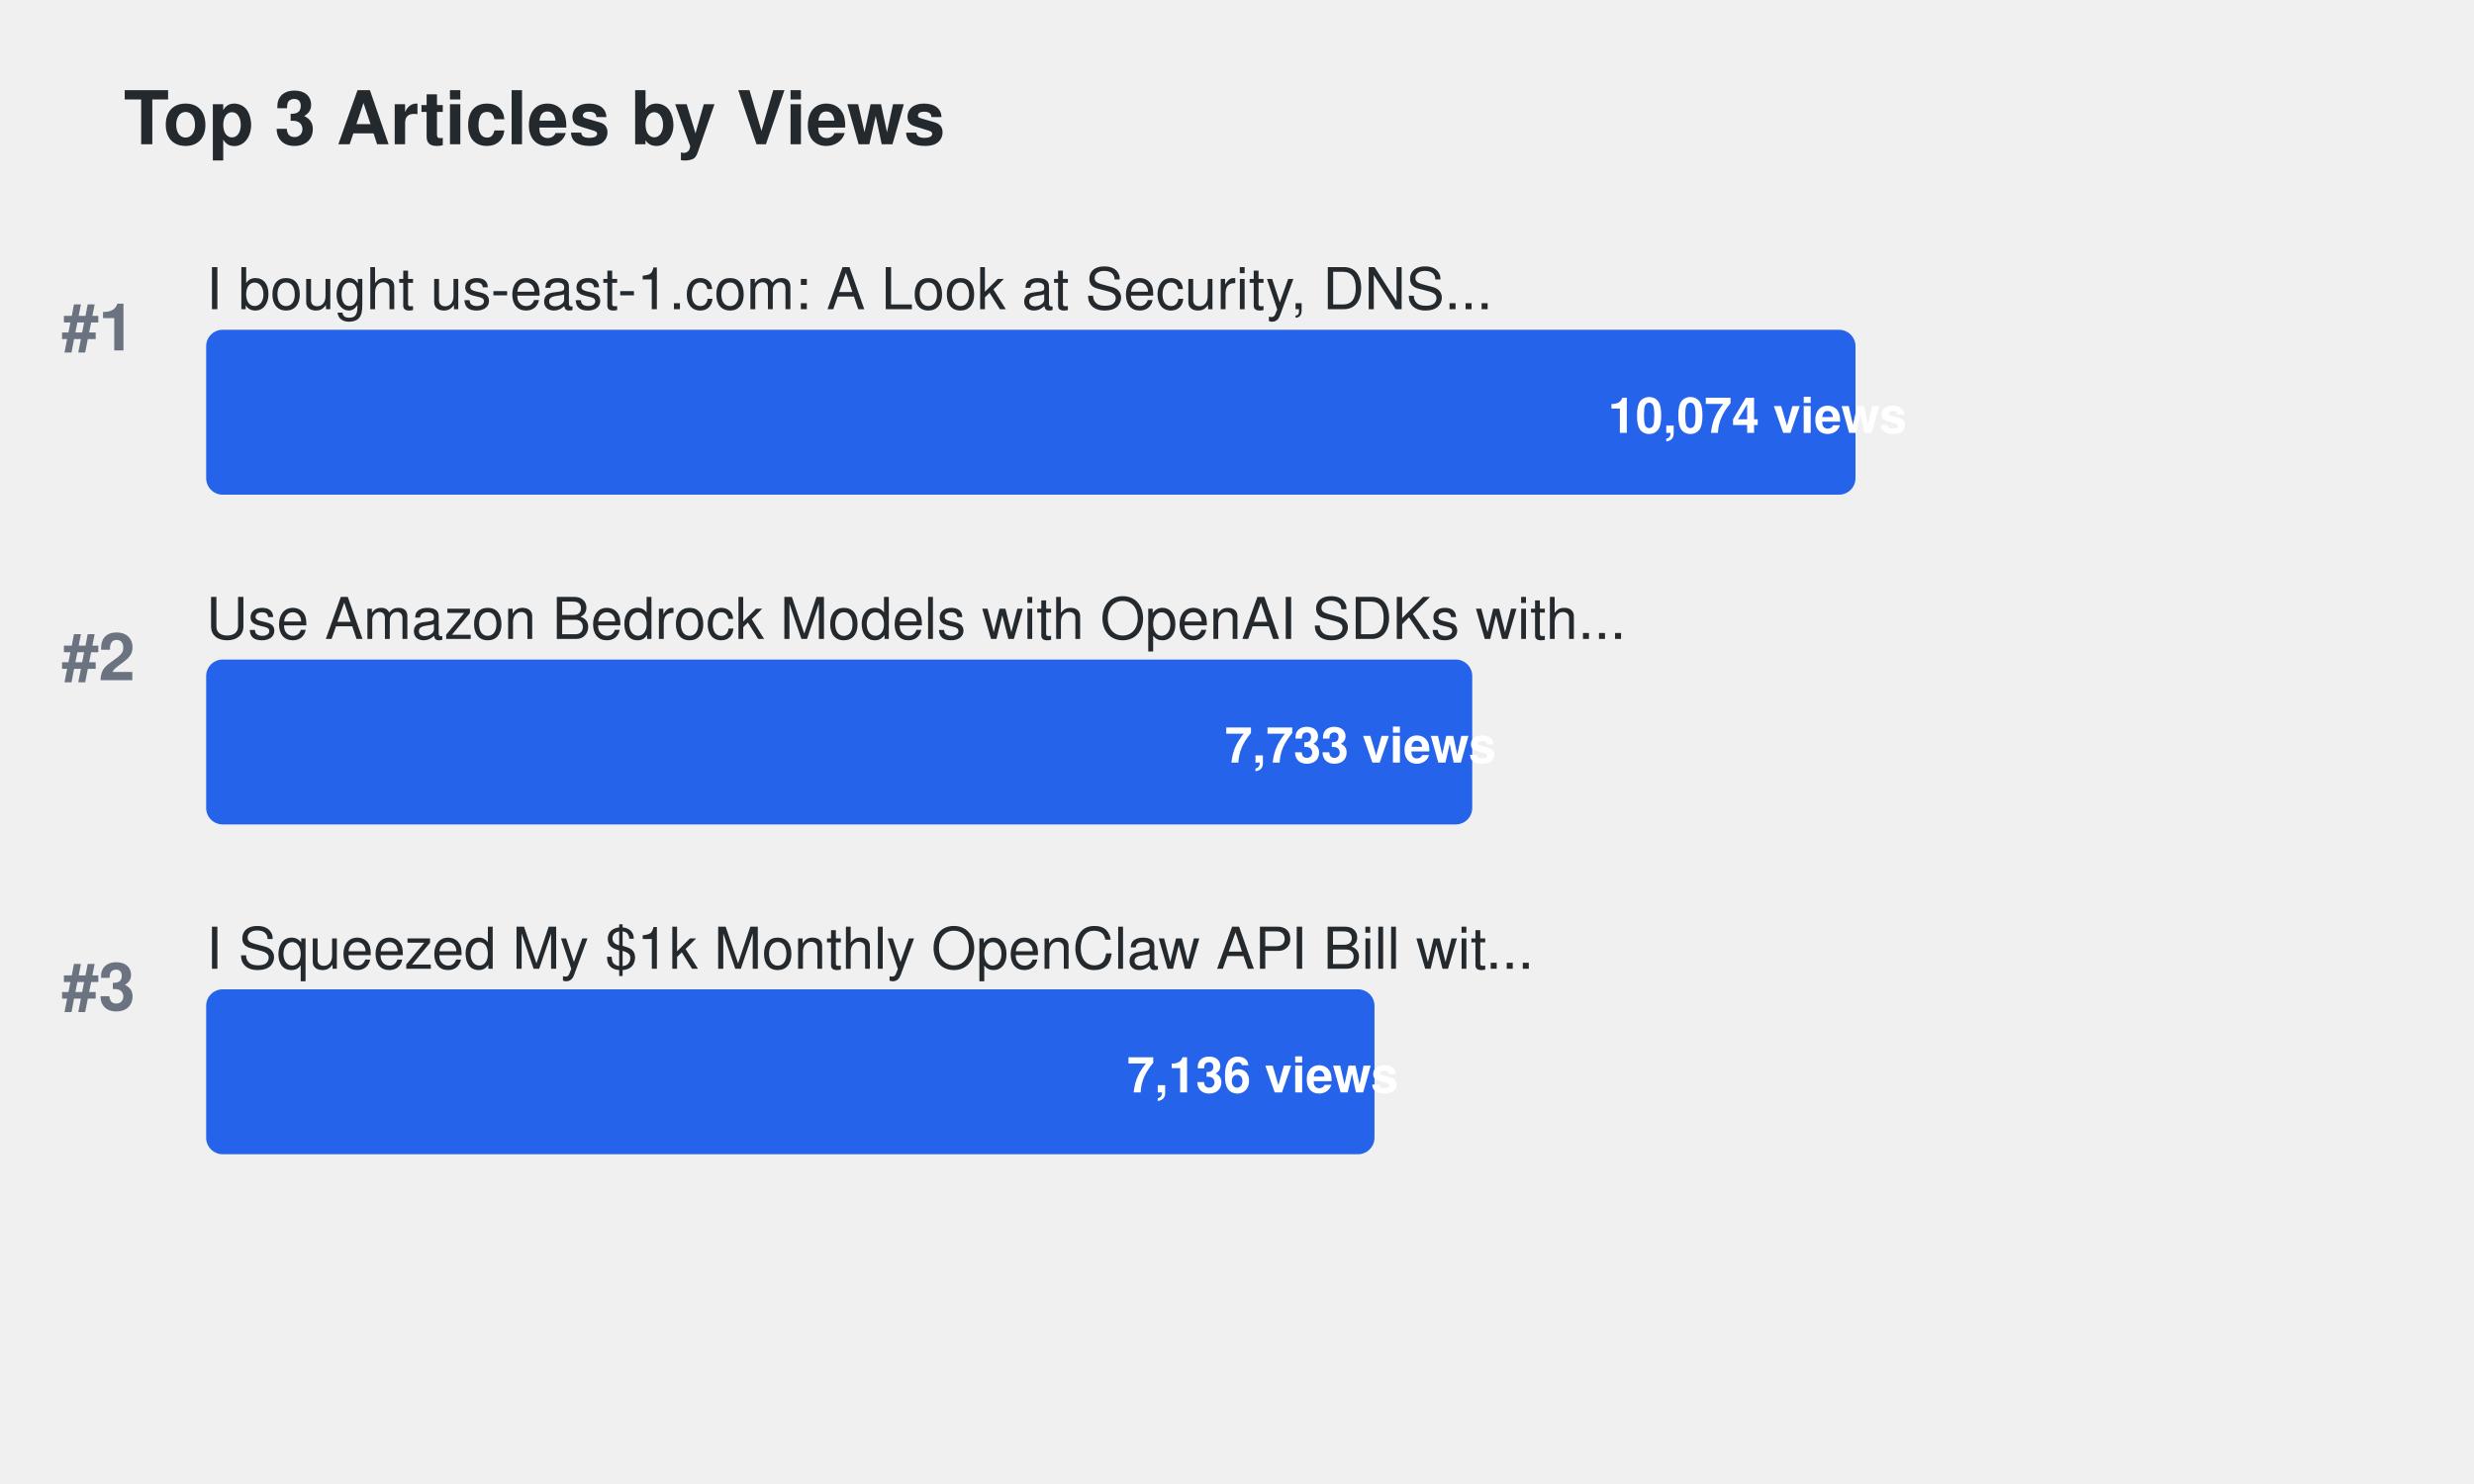
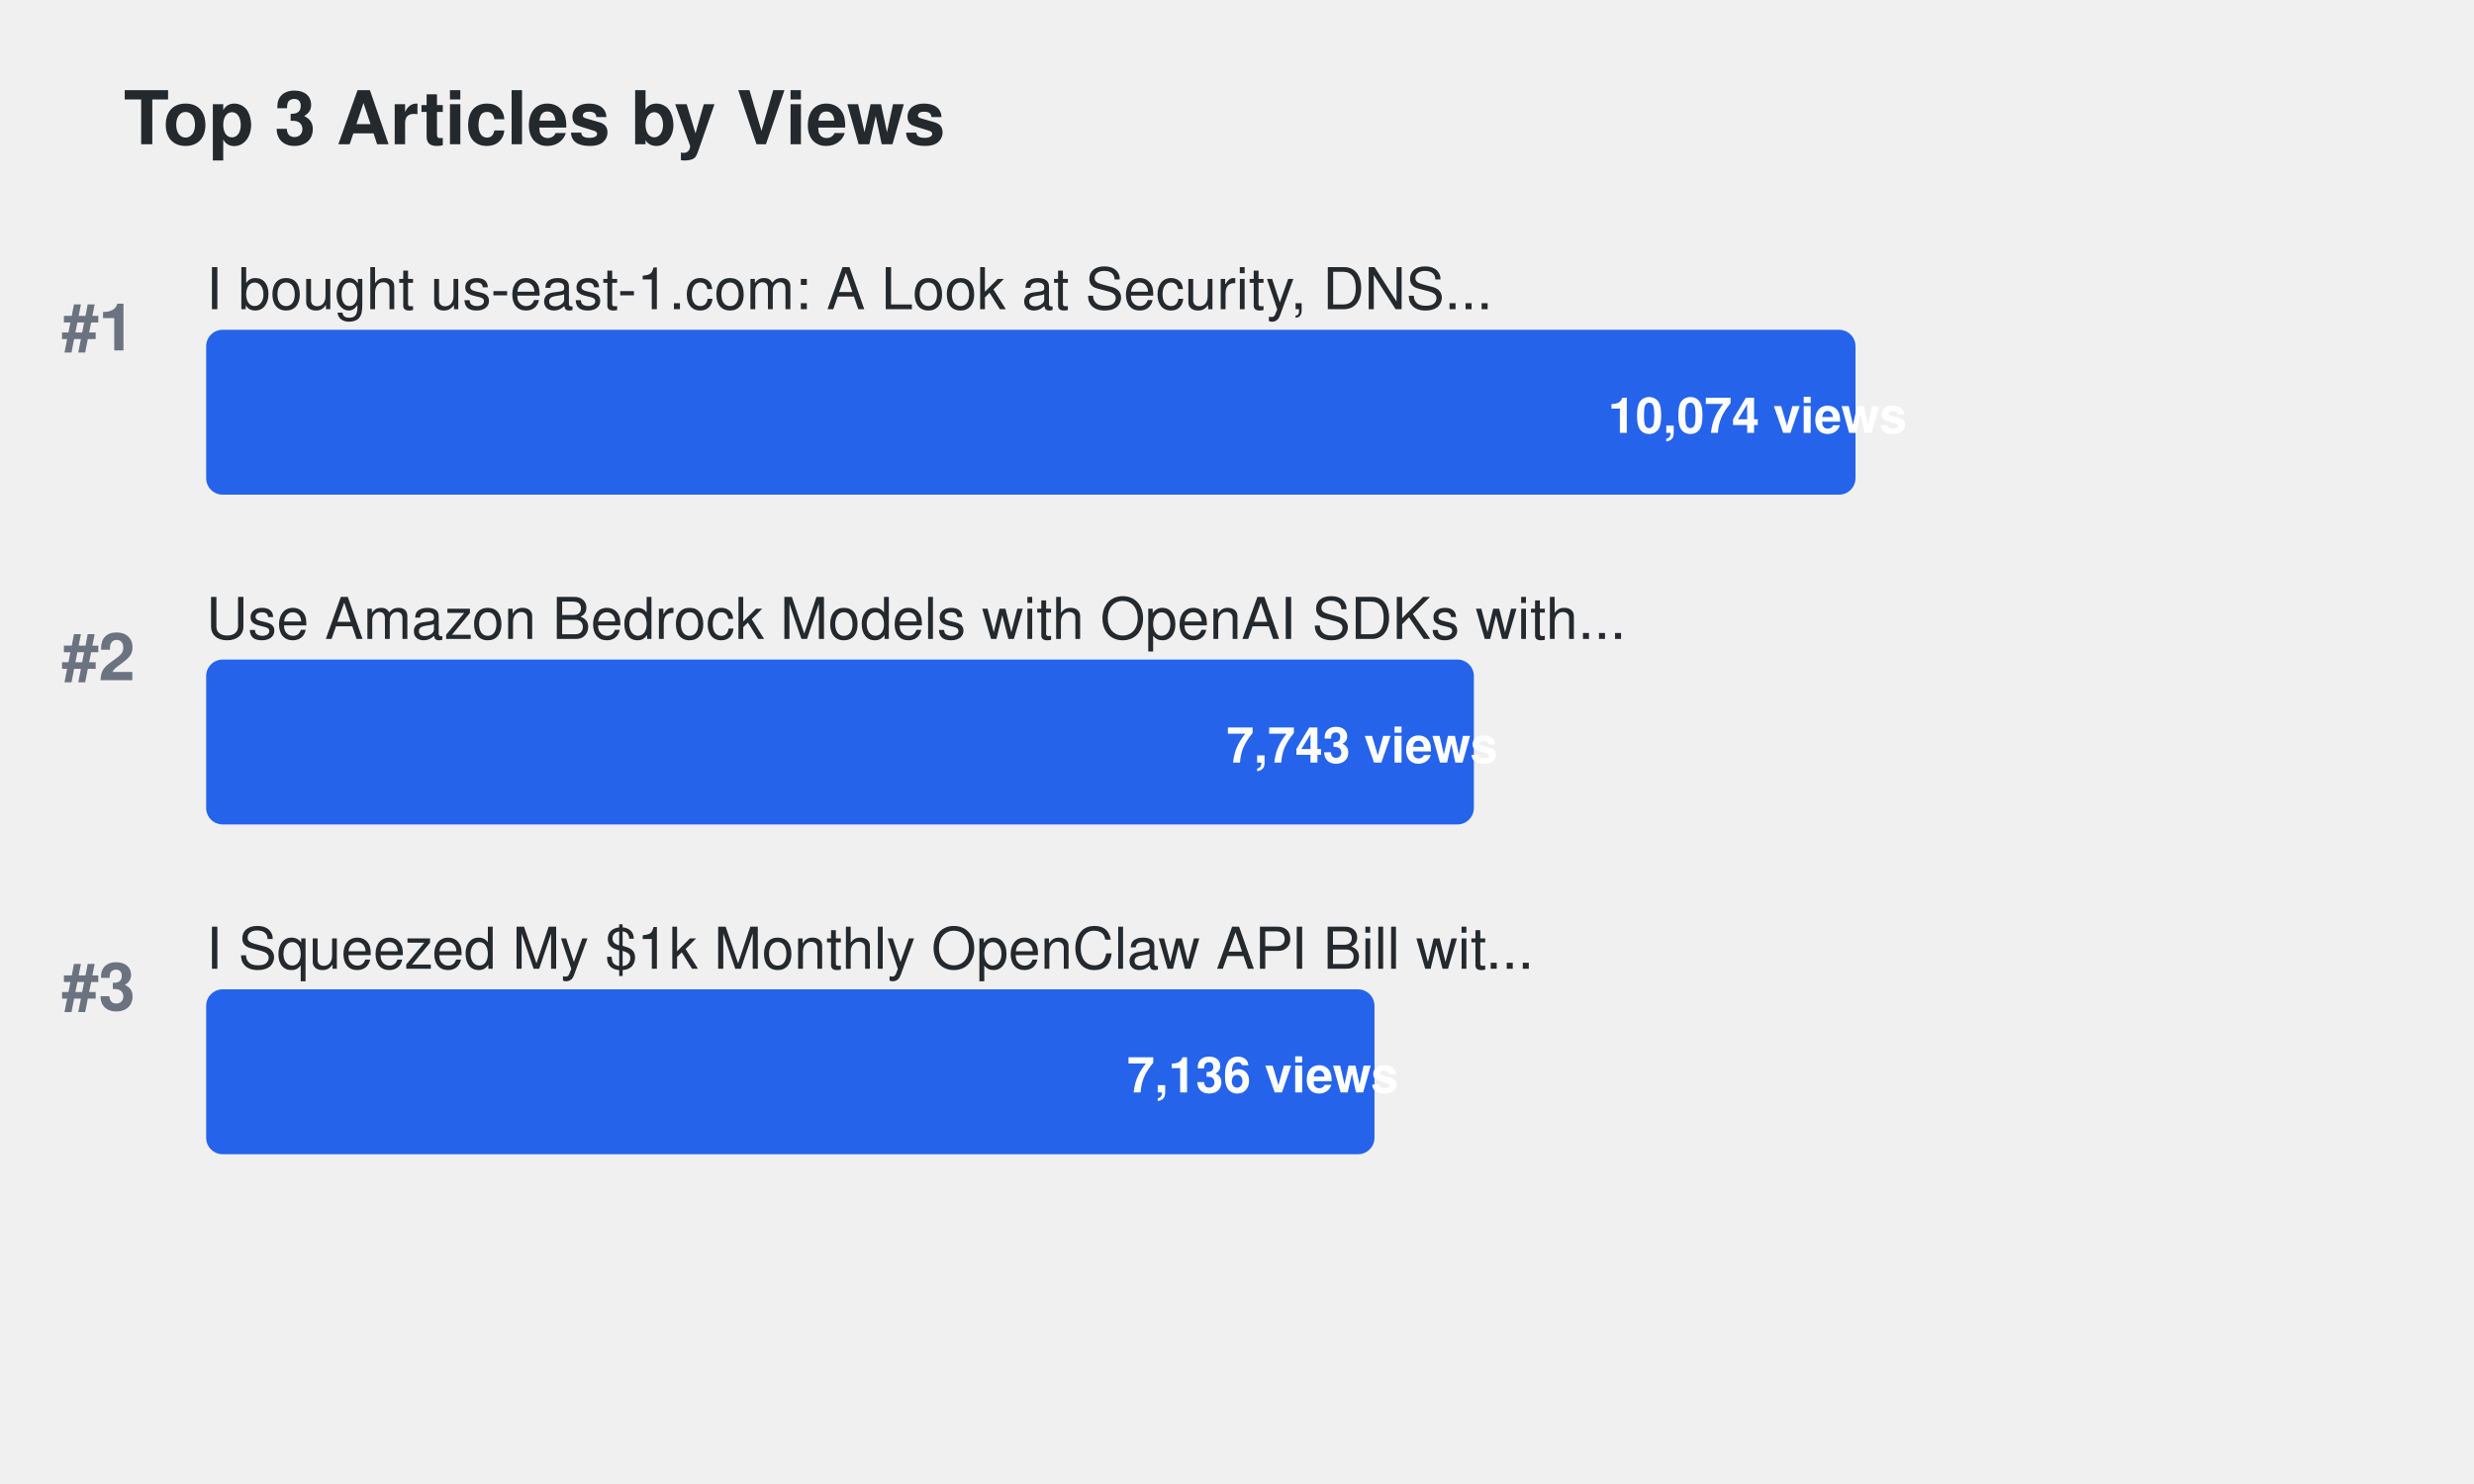
<svg xmlns="http://www.w3.org/2000/svg" width="600" height="360">
  <defs>
    <style>
.title { font-family: -apple-system, BlinkMacSystemFont, "Segoe UI", Helvetica, Arial, sans-serif; font-size: 18px; font-weight: 600; fill: #24292e; }
.article-title { font-family: -apple-system, BlinkMacSystemFont, "Segoe UI", Helvetica, Arial, sans-serif; font-size: 14px; font-weight: 500; fill: #24292e; }
.metric-value { font-family: -apple-system, BlinkMacSystemFont, "Segoe UI", Helvetica, Arial, sans-serif; font-size: 12px; font-weight: 600; fill: #ffffff; }
.rank { font-family: -apple-system, BlinkMacSystemFont, "Segoe UI", Helvetica, Arial, sans-serif; font-size: 16px; font-weight: 700; fill: #6b7280; }
.bar { rx: 4; ry: 4; }
.bar:hover { opacity: 0.8; cursor: pointer; }
a { text-decoration: none; }
a:hover .article-title { fill: #0969da; text-decoration: underline; }
a:hover .bar { opacity: 0.9; }
</style>
  </defs>
  <text x="30" y="35" class="title">Top 3 Articles by Views</text>
  <text x="15" y="85" class="rank">#1</text>
  <a href="https://dev.to/aws-builders/i-bought-us-east-1com-a-look-at-security-dns-traffic-and-protecting-aws-users-15ng" target="_blank">
    <text x="50" y="75" class="article-title">I bought us-east-1.com: A Look at Security, DNS...</text>
    <rect x="50" y="80" width="400.0" height="40" fill="#2563eb" class="bar">
</rect>
    <text x="390.0" y="105" class="metric-value" fill="#ffffff">10,074 views</text>
  </a>
  <text x="15" y="165" class="rank">#2</text>
  <a href="https://dev.to/aws-builders/use-amazon-bedrock-models-via-an-openai-api-compatible-serverless-endpoint-now-without-fixed-cost-5hf5" target="_blank">
    <text x="50" y="155" class="article-title">Use Amazon Bedrock Models with OpenAI SDKs with...</text>
-     <rect x="50" y="160" width="307.048" height="40" fill="#2563eb" class="bar">
+     <rect x="50" y="160" width="307.445" height="40" fill="#2563eb" class="bar">
</rect>
-     <text x="297.048" y="185" class="metric-value" fill="#ffffff">7,733 views</text>
+     <text x="297.445" y="185" class="metric-value" fill="#ffffff">7,743 views</text>
  </a>
  <text x="15" y="245" class="rank">#3</text>
  <a href="https://dev.to/aws-builders/i-squeezed-my-1k-monthly-openclaw-api-bill-with-20month-in-aws-credits-heres-the-exact-setup-3gj4" target="_blank">
    <text x="50" y="235" class="article-title">I Squeezed My $1k Monthly OpenClaw API Bill wit...</text>
    <rect x="50" y="240" width="283.343" height="40" fill="#2563eb" class="bar">
</rect>
    <text x="273.343" y="265" class="metric-value" fill="#ffffff">7,136 views</text>
  </a>
</svg>
